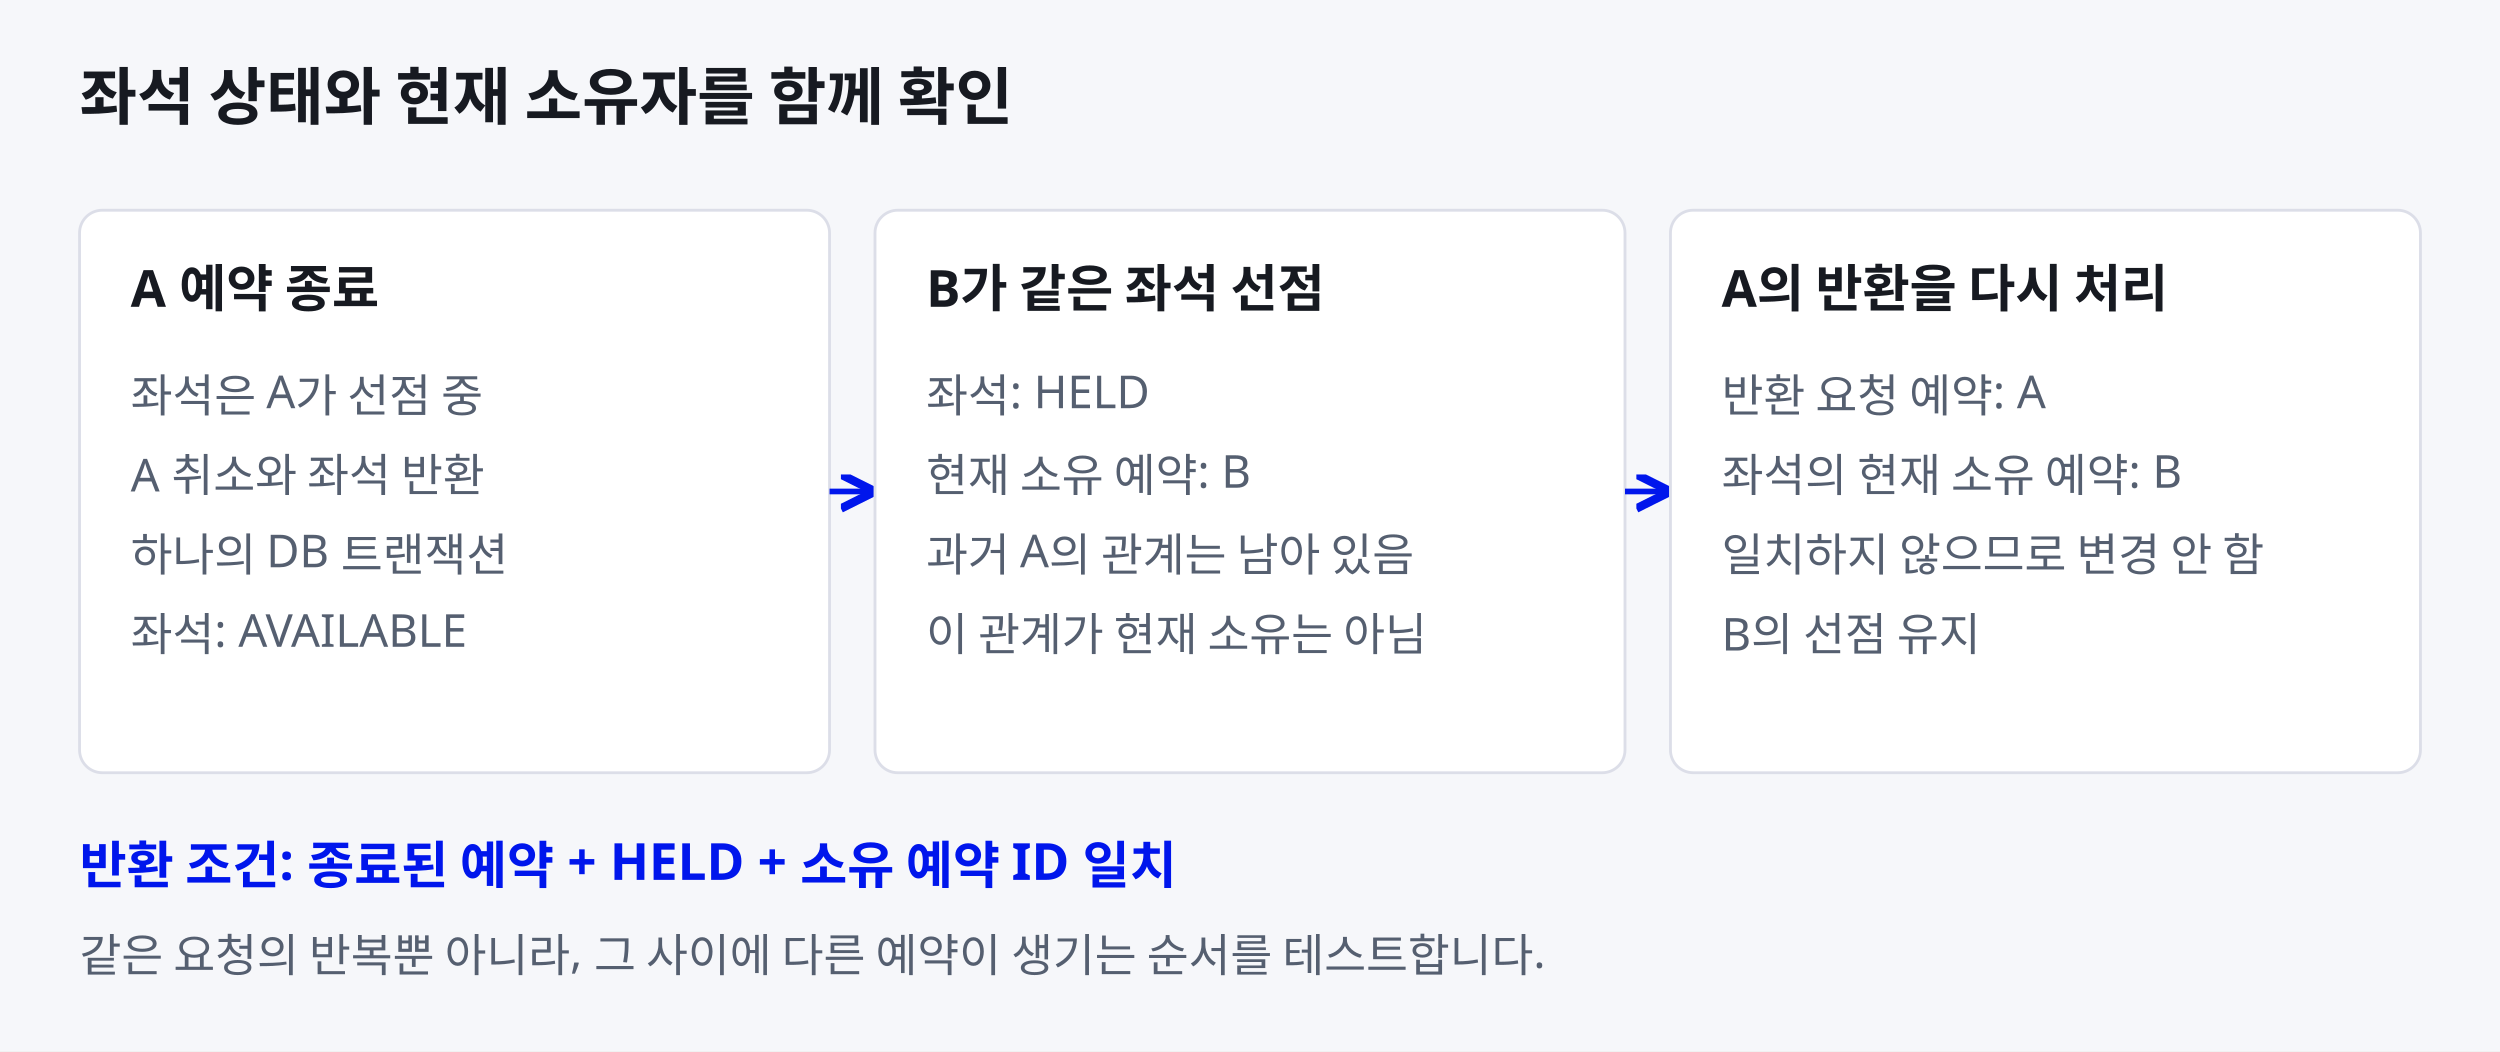
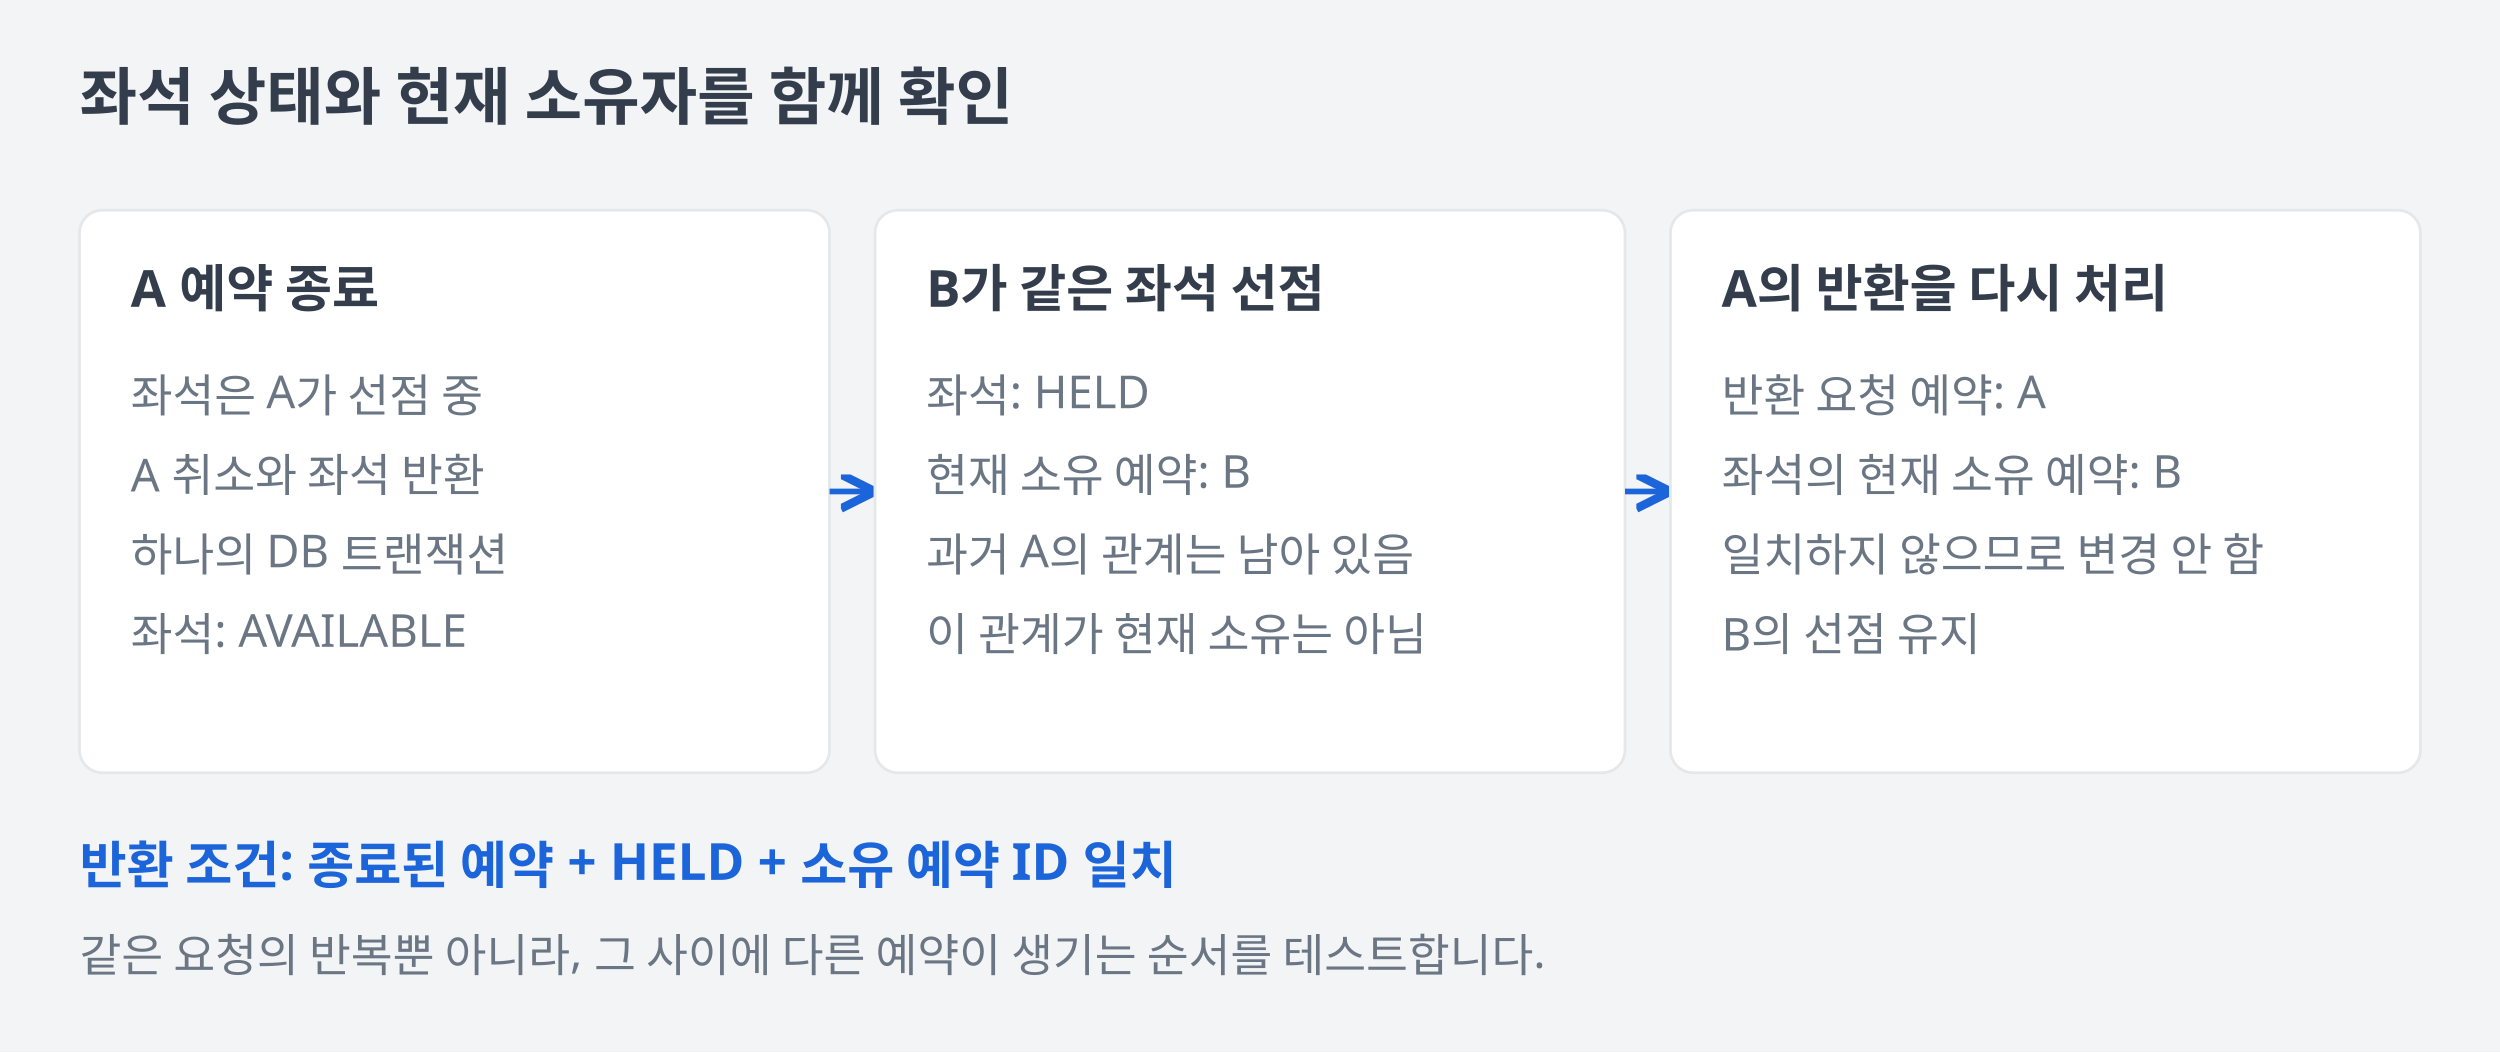
<svg xmlns="http://www.w3.org/2000/svg" width="880" height="370" viewBox="0 0 880 370" role="img" aria-labelledby="title desc">
-   <style>text{font-family:Pretendard,Apple SD Gothic Neo,Malgun Gothic,sans-serif;fill:#171a21}.title{font-size:22px;font-weight:650}.label{font-size:18px;font-weight:650}.body{font-size:16px;fill:#555f70}</style>
+   <style>text{font-family:Pretendard,Apple SD Gothic Neo,Malgun Gothic,sans-serif;fill:#333d4b}.title{font-size:22px;font-weight:650}.label{font-size:18px;font-weight:650}.body{font-size:16px;fill:#6b7684}</style>
  <defs>
    <marker id="arrow" markerWidth="8" markerHeight="8" refX="6" refY="3" orient="auto">
-       <path d="M0 0L6 3L0 6" fill="none" stroke="#0016ec" stroke-width="1.5" />
+       <path d="M0 0L6 3L0 6" fill="none" stroke="#1b64da" stroke-width="1.5" />
    </marker>
  </defs>
-   <rect width="880" height="370" fill="#f6f7fa" />
+   <rect width="880" height="370" fill="#f2f4f6" />
  <text x="28" y="42" class="title">좌석 상태와 현재 소유자를 함께 확인</text>
-   <rect x="28" y="74" width="264" height="198" rx="8" fill="white" stroke="#dcdee8" />
+   <rect x="28" y="74" width="264" height="198" rx="8" fill="white" stroke="#e5e8eb" />
  <text x="46" y="108" class="label">A 예약 종료</text>
  <text x="46" y="145" dy="0" class="body">좌석은 A가 선점 중</text>
  <text x="46" y="145" dy="28" class="body">A 취소와 좌석 반환</text>
  <text x="46" y="145" dy="56" class="body">하나의 DB 트랜잭션</text>
  <text x="46" y="145" dy="84" class="body">좌석: AVAILABLE</text>
-   <path d="M292 173 H308" stroke="#0016ec" stroke-width="2" marker-end="url(#arrow)" />
-   <rect x="308" y="74" width="264" height="198" rx="8" fill="white" stroke="#dcdee8" />
+   <path d="M292 173 H308" stroke="#1b64da" stroke-width="2" marker-end="url(#arrow)" />
+   <rect x="308" y="74" width="264" height="198" rx="8" fill="white" stroke="#e5e8eb" />
  <text x="326" y="108" class="label">B가 같은 좌석 선점</text>
  <text x="326" y="145" dy="0" class="body">좌석: HELD</text>
  <text x="326" y="145" dy="28" class="body">현재 소유 예약: B</text>
  <text x="326" y="145" dy="56" class="body">과거 A의 관계는 남아 있음</text>
  <text x="326" y="145" dy="84" class="body">이 관계가 현재 소유는 아님</text>
-   <path d="M572 173 H588" stroke="#0016ec" stroke-width="2" marker-end="url(#arrow)" />
-   <rect x="588" y="74" width="264" height="198" rx="8" fill="white" stroke="#dcdee8" />
+   <path d="M572 173 H588" stroke="#1b64da" stroke-width="2" marker-end="url(#arrow)" />
+   <rect x="588" y="74" width="264" height="198" rx="8" fill="white" stroke="#e5e8eb" />
  <text x="606" y="108" class="label">A의 반환을 다시 처리</text>
  <text x="606" y="145" dy="0" class="body">반환 요청 예약: A</text>
  <text x="606" y="145" dy="28" class="body">좌석의 현재 소유 예약: B</text>
  <text x="606" y="145" dy="56" class="body">일치하지 않으므로 변경 안 함</text>
  <text x="606" y="145" dy="84" class="body">B의 선점 유지</text>
-   <text x="28" y="311" class="label" style="fill:#0016ec">반환 조건: 종료된 예약 + HELD + 소유 예약 ID 일치</text>
+   <text x="28" y="311" class="label" style="fill:#1b64da">반환 조건: 종료된 예약 + HELD + 소유 예약 ID 일치</text>
  <text x="28" y="342" class="body">같은 요청의 반복뿐 아니라, 그 사이에 다른 예약이 생기는 순서를 테스트합니다.</text>
</svg>
